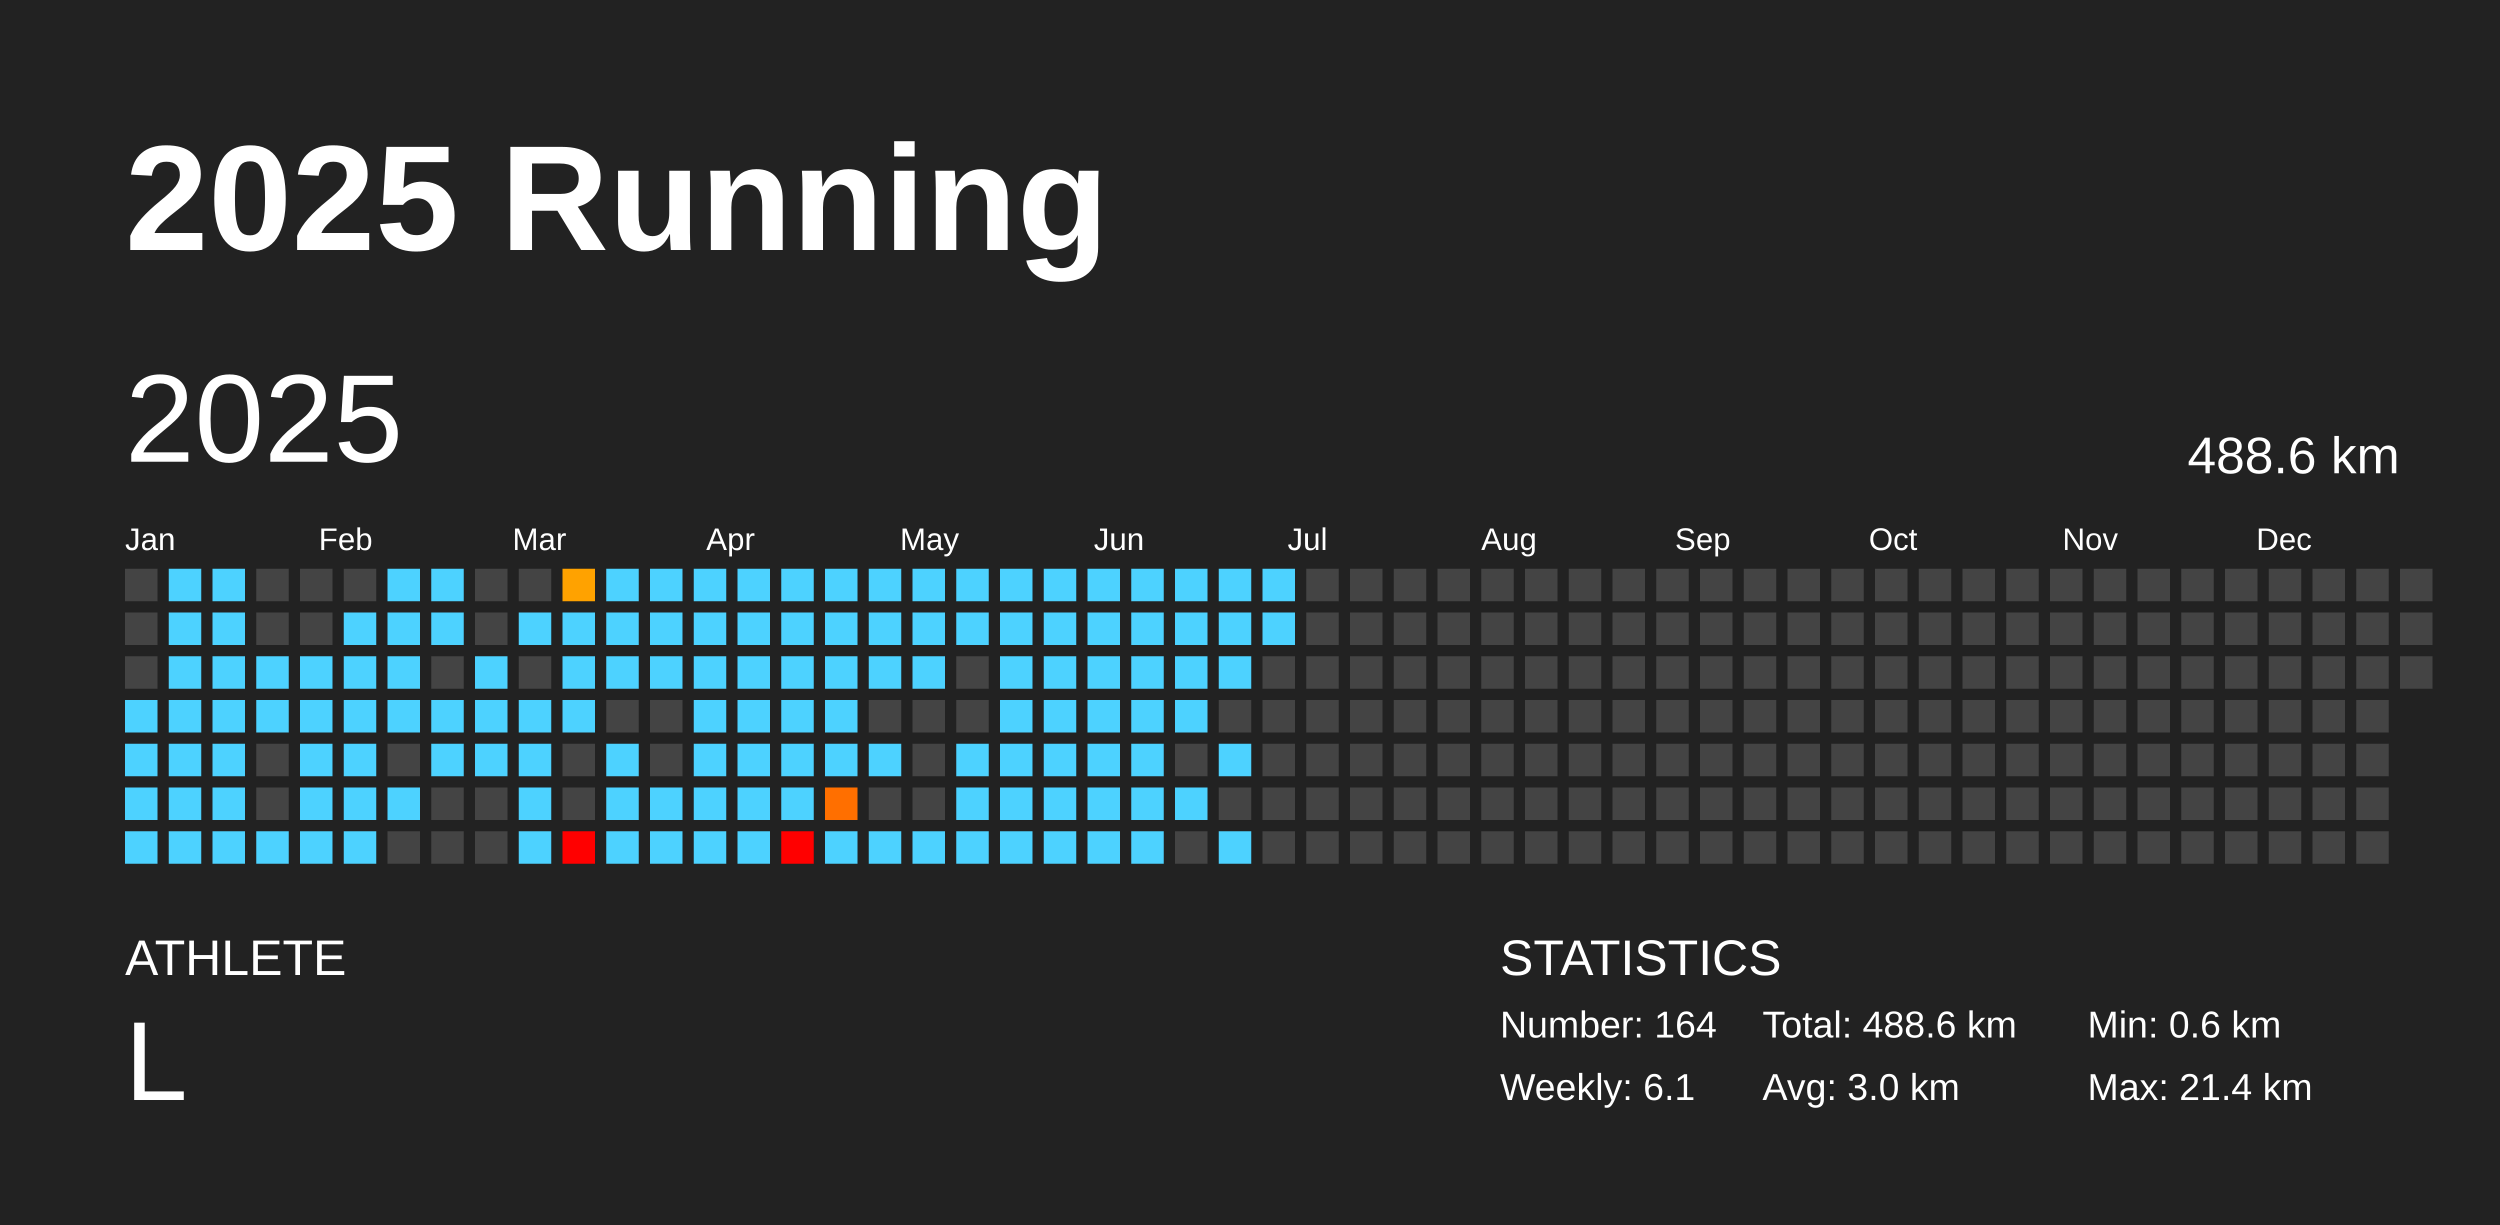
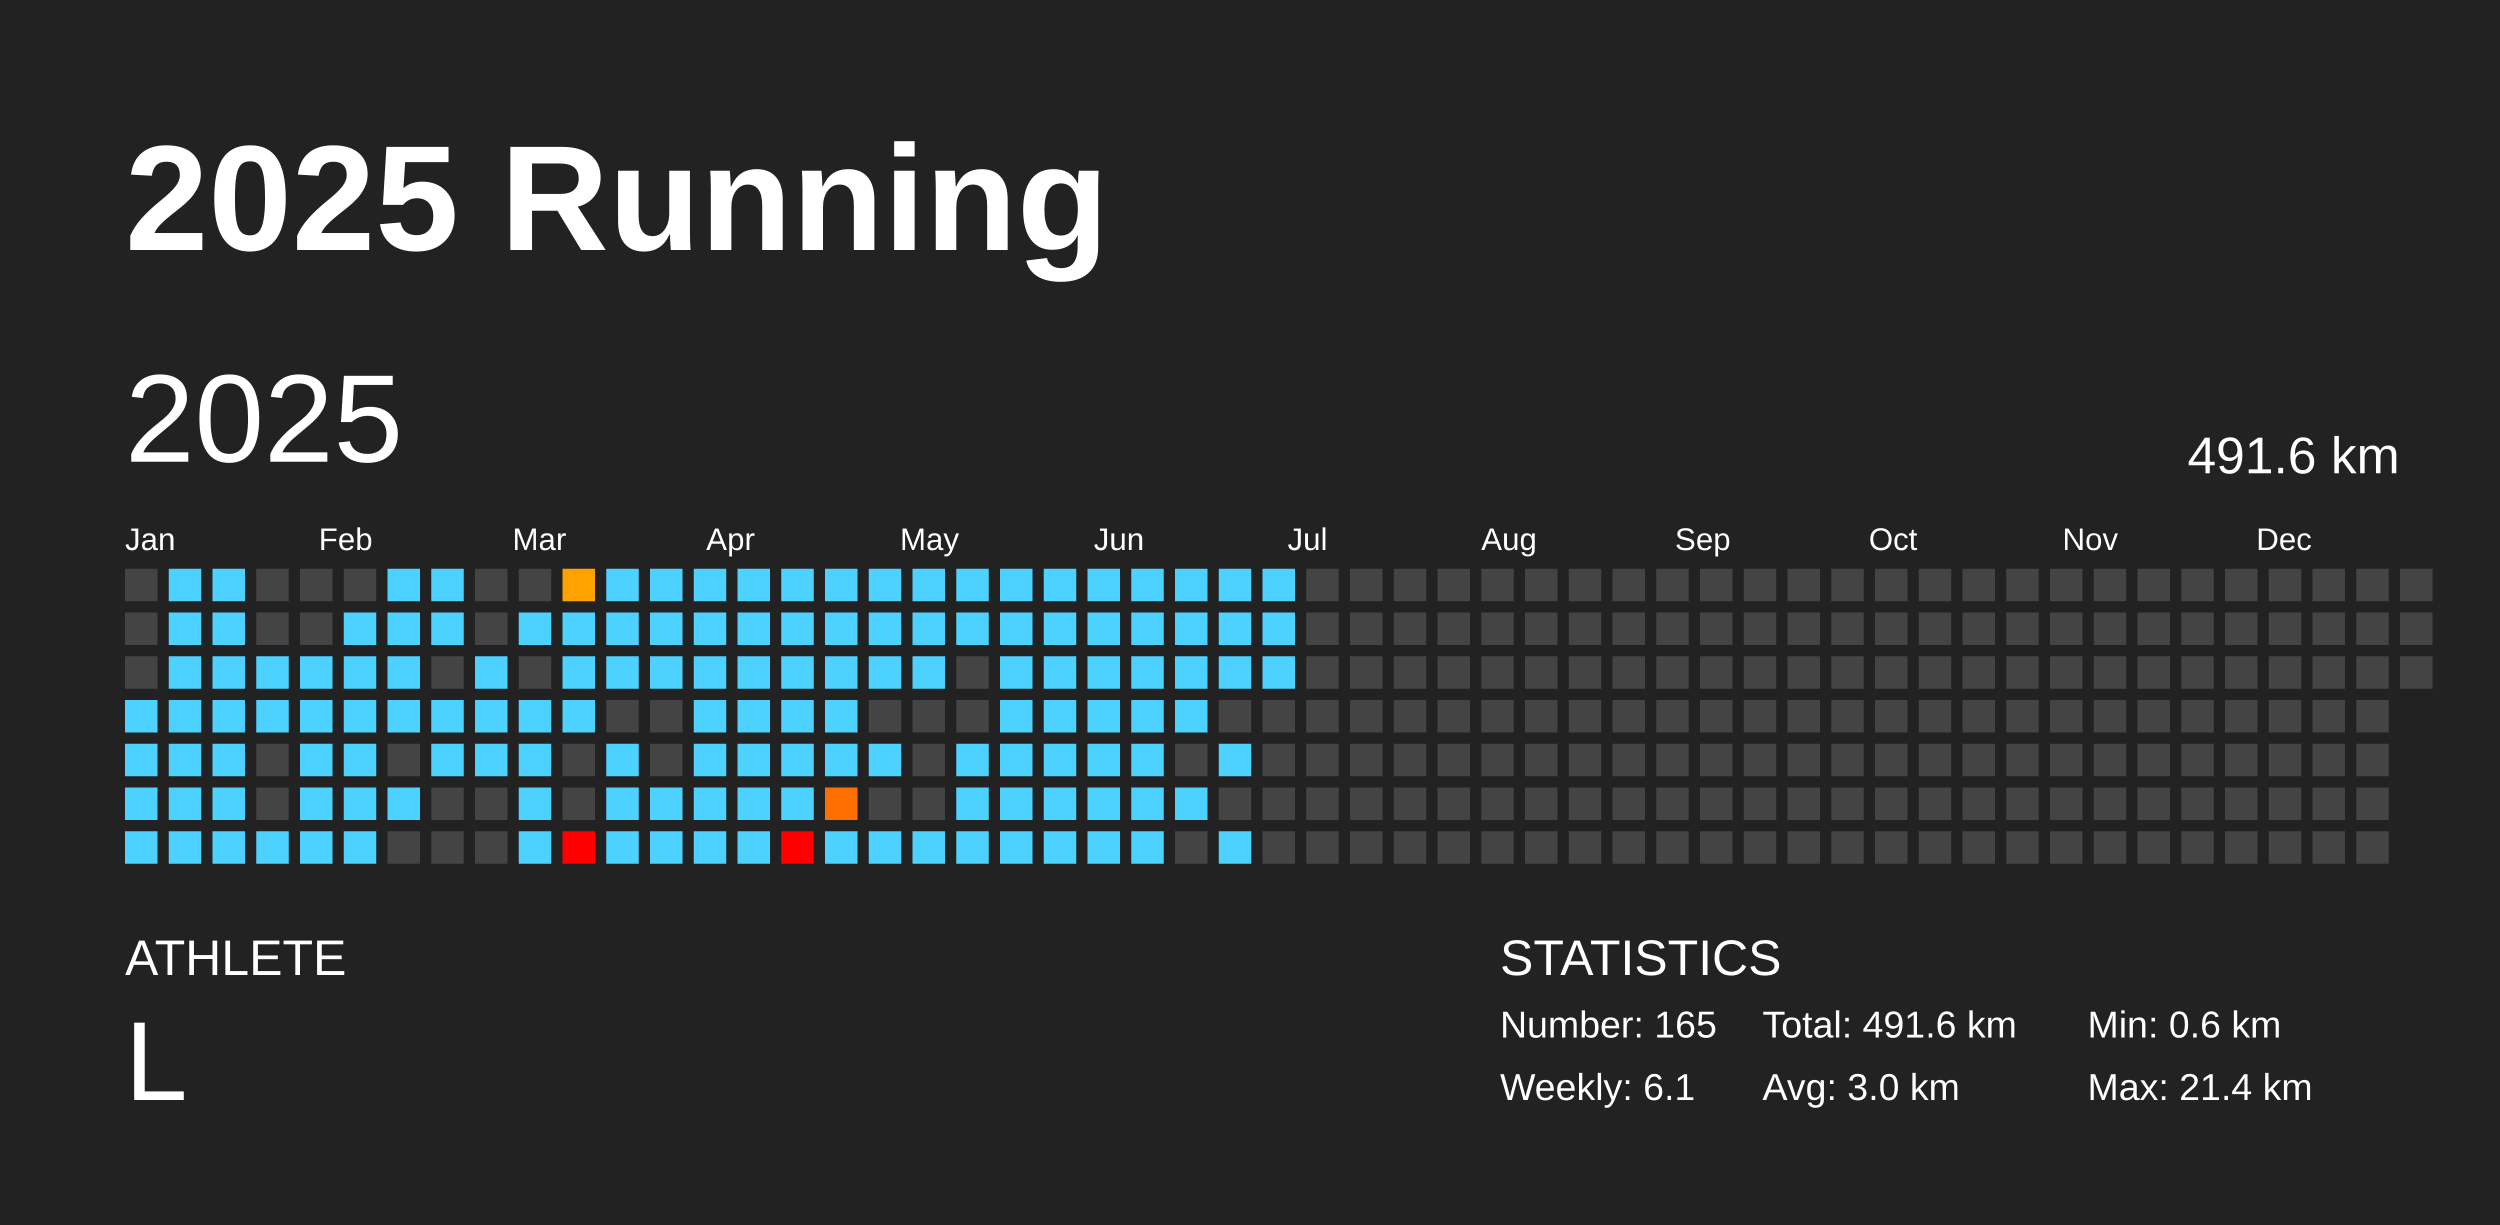
<svg xmlns="http://www.w3.org/2000/svg" baseProfile="full" height="98mm" version="1.1" viewBox="0,0,200,98" width="200mm">
  <defs />
  <rect fill="#222222" height="98" width="200" x="0" y="0" />
  <text fill="#FFFFFF" style="font-size:12px; font-family:Arial; font-weight:bold;" x="10" y="20">2025 Running</text>
  <text fill="#FFFFFF" style="font-size:4px; font-family:Arial" x="10" y="78">ATHLETE</text>
  <text fill="#FFFFFF" style="font-size:9px; font-family:Arial" x="10" y="88">L</text>
  <text fill="#FFFFFF" style="font-size:4px; font-family:Arial" x="120" y="78">STATISTICS</text>
-   <text fill="#FFFFFF" style="font-size:3px; font-family:Arial" x="120" y="83">Number: 164</text>
+   <text fill="#FFFFFF" style="font-size:3px; font-family:Arial" x="120" y="83">Number: 165</text>
  <text fill="#FFFFFF" style="font-size:3px; font-family:Arial" x="120" y="88">Weekly: 6.1</text>
-   <text fill="#FFFFFF" style="font-size:3px; font-family:Arial" x="141" y="83">Total: 488.6 km</text>
+   <text fill="#FFFFFF" style="font-size:3px; font-family:Arial" x="141" y="83">Total: 491.6 km</text>
  <text fill="#FFFFFF" style="font-size:3px; font-family:Arial" x="141" y="88">Avg: 3.0 km</text>
  <text fill="#FFFFFF" style="font-size:3px; font-family:Arial" x="167" y="83">Min: 0.6 km</text>
  <text fill="#FFFFFF" style="font-size:3px; font-family:Arial" x="167" y="88">Max: 21.4 km</text>
  <text dominant-baseline="hanging" fill="#FFFFFF" style="font-size:10.0px; font-family:Arial;" x="10" y="30">2025</text>
-   <text dominant-baseline="hanging" fill="#FFFFFF" style="font-size:4.125px; font-family:Arial;" x="175" y="35">488.6 km</text>
+   <text dominant-baseline="hanging" fill="#FFFFFF" style="font-size:4.125px; font-family:Arial;" x="175" y="35">491.6 km</text>
  <text fill="#FFFFFF" style="font-size:2.5px; font-family:Arial" x="10.0" y="44">Jan</text>
  <text fill="#FFFFFF" style="font-size:2.5px; font-family:Arial" x="25.5" y="44">Feb</text>
  <text fill="#FFFFFF" style="font-size:2.5px; font-family:Arial" x="41.0" y="44">Mar</text>
  <text fill="#FFFFFF" style="font-size:2.5px; font-family:Arial" x="56.5" y="44">Apr</text>
  <text fill="#FFFFFF" style="font-size:2.5px; font-family:Arial" x="72.0" y="44">May</text>
  <text fill="#FFFFFF" style="font-size:2.5px; font-family:Arial" x="87.5" y="44">Jun</text>
  <text fill="#FFFFFF" style="font-size:2.5px; font-family:Arial" x="103.0" y="44">Jul</text>
  <text fill="#FFFFFF" style="font-size:2.5px; font-family:Arial" x="118.5" y="44">Aug</text>
  <text fill="#FFFFFF" style="font-size:2.5px; font-family:Arial" x="134.0" y="44">Sep</text>
  <text fill="#FFFFFF" style="font-size:2.5px; font-family:Arial" x="149.5" y="44">Oct</text>
  <text fill="#FFFFFF" style="font-size:2.5px; font-family:Arial" x="165.0" y="44">Nov</text>
  <text fill="#FFFFFF" style="font-size:2.5px; font-family:Arial" x="180.5" y="44">Dec</text>
  <rect fill="#444444" height="2.6" width="2.6" x="10.0" y="45.5" />
  <rect fill="#444444" height="2.6" width="2.6" x="10.0" y="49.0" />
  <rect fill="#444444" height="2.6" width="2.6" x="10.0" y="52.5" />
  <rect fill="#4dd2ff" height="2.6" width="2.6" x="10.0" y="56.0" />
  <rect fill="#4dd2ff" height="2.6" width="2.6" x="10.0" y="59.5" />
  <rect fill="#4dd2ff" height="2.6" width="2.6" x="10.0" y="63.0" />
  <rect fill="#4dd2ff" height="2.6" width="2.6" x="10.0" y="66.5" />
  <rect fill="#4dd2ff" height="2.6" width="2.6" x="13.5" y="45.5" />
  <rect fill="#4dd2ff" height="2.6" width="2.6" x="13.5" y="49.0" />
  <rect fill="#4dd2ff" height="2.6" width="2.6" x="13.5" y="52.5" />
  <rect fill="#4dd2ff" height="2.6" width="2.6" x="13.5" y="56.0" />
  <rect fill="#4dd2ff" height="2.6" width="2.6" x="13.5" y="59.5" />
  <rect fill="#4dd2ff" height="2.6" width="2.6" x="13.5" y="63.0" />
  <rect fill="#4dd2ff" height="2.6" width="2.6" x="13.5" y="66.5" />
  <rect fill="#4dd2ff" height="2.6" width="2.6" x="17.0" y="45.5" />
  <rect fill="#4dd2ff" height="2.6" width="2.6" x="17.0" y="49.0" />
  <rect fill="#4dd2ff" height="2.6" width="2.6" x="17.0" y="52.5" />
  <rect fill="#4dd2ff" height="2.6" width="2.6" x="17.0" y="56.0" />
  <rect fill="#4dd2ff" height="2.6" width="2.6" x="17.0" y="59.5" />
  <rect fill="#4dd2ff" height="2.6" width="2.6" x="17.0" y="63.0" />
  <rect fill="#4dd2ff" height="2.6" width="2.6" x="17.0" y="66.5" />
  <rect fill="#444444" height="2.6" width="2.6" x="20.5" y="45.5" />
  <rect fill="#444444" height="2.6" width="2.6" x="20.5" y="49.0" />
  <rect fill="#4dd2ff" height="2.6" width="2.6" x="20.5" y="52.5" />
  <rect fill="#4dd2ff" height="2.6" width="2.6" x="20.5" y="56.0" />
  <rect fill="#444444" height="2.6" width="2.6" x="20.5" y="59.5" />
  <rect fill="#444444" height="2.6" width="2.6" x="20.5" y="63.0" />
  <rect fill="#4dd2ff" height="2.6" width="2.6" x="20.5" y="66.5" />
  <rect fill="#444444" height="2.6" width="2.6" x="24.0" y="45.5" />
  <rect fill="#444444" height="2.6" width="2.6" x="24.0" y="49.0" />
  <rect fill="#4dd2ff" height="2.6" width="2.6" x="24.0" y="52.5" />
  <rect fill="#4dd2ff" height="2.6" width="2.6" x="24.0" y="56.0" />
  <rect fill="#4dd2ff" height="2.6" width="2.6" x="24.0" y="59.5" />
  <rect fill="#4dd2ff" height="2.6" width="2.6" x="24.0" y="63.0" />
  <rect fill="#4dd2ff" height="2.6" width="2.6" x="24.0" y="66.5" />
  <rect fill="#444444" height="2.6" width="2.6" x="27.5" y="45.5" />
  <rect fill="#4dd2ff" height="2.6" width="2.6" x="27.5" y="49.0" />
  <rect fill="#4dd2ff" height="2.6" width="2.6" x="27.5" y="52.5" />
  <rect fill="#4dd2ff" height="2.6" width="2.6" x="27.5" y="56.0" />
  <rect fill="#4dd2ff" height="2.6" width="2.6" x="27.5" y="59.5" />
  <rect fill="#4dd2ff" height="2.6" width="2.6" x="27.5" y="63.0" />
  <rect fill="#4dd2ff" height="2.6" width="2.6" x="27.5" y="66.5" />
  <rect fill="#4dd2ff" height="2.6" width="2.6" x="31.0" y="45.5" />
  <rect fill="#4dd2ff" height="2.6" width="2.6" x="31.0" y="49.0" />
  <rect fill="#4dd2ff" height="2.6" width="2.6" x="31.0" y="52.5" />
  <rect fill="#4dd2ff" height="2.6" width="2.6" x="31.0" y="56.0" />
  <rect fill="#444444" height="2.6" width="2.6" x="31.0" y="59.5" />
  <rect fill="#4dd2ff" height="2.6" width="2.6" x="31.0" y="63.0" />
  <rect fill="#444444" height="2.6" width="2.6" x="31.0" y="66.5" />
  <rect fill="#4dd2ff" height="2.6" width="2.6" x="34.5" y="45.5" />
  <rect fill="#4dd2ff" height="2.6" width="2.6" x="34.5" y="49.0" />
  <rect fill="#444444" height="2.6" width="2.6" x="34.5" y="52.5" />
  <rect fill="#4dd2ff" height="2.6" width="2.6" x="34.5" y="56.0" />
  <rect fill="#4dd2ff" height="2.6" width="2.6" x="34.5" y="59.5" />
  <rect fill="#444444" height="2.6" width="2.6" x="34.5" y="63.0" />
  <rect fill="#444444" height="2.6" width="2.6" x="34.5" y="66.5" />
  <rect fill="#444444" height="2.6" width="2.6" x="38.0" y="45.5" />
  <rect fill="#444444" height="2.6" width="2.6" x="38.0" y="49.0" />
  <rect fill="#4dd2ff" height="2.6" width="2.6" x="38.0" y="52.5" />
  <rect fill="#4dd2ff" height="2.6" width="2.6" x="38.0" y="56.0" />
  <rect fill="#4dd2ff" height="2.6" width="2.6" x="38.0" y="59.5" />
  <rect fill="#444444" height="2.6" width="2.6" x="38.0" y="63.0" />
  <rect fill="#444444" height="2.6" width="2.6" x="38.0" y="66.5" />
  <rect fill="#444444" height="2.6" width="2.6" x="41.5" y="45.5" />
  <rect fill="#4dd2ff" height="2.6" width="2.6" x="41.5" y="49.0" />
  <rect fill="#444444" height="2.6" width="2.6" x="41.5" y="52.5" />
  <rect fill="#4dd2ff" height="2.6" width="2.6" x="41.5" y="56.0" />
  <rect fill="#4dd2ff" height="2.6" width="2.6" x="41.5" y="59.5" />
  <rect fill="#4dd2ff" height="2.6" width="2.6" x="41.5" y="63.0" />
  <rect fill="#4dd2ff" height="2.6" width="2.6" x="41.5" y="66.5" />
  <rect fill="#ffa200" height="2.6" width="2.6" x="45.0" y="45.5" />
  <rect fill="#4dd2ff" height="2.6" width="2.6" x="45.0" y="49.0" />
  <rect fill="#4dd2ff" height="2.6" width="2.6" x="45.0" y="52.5" />
  <rect fill="#4dd2ff" height="2.6" width="2.6" x="45.0" y="56.0" />
  <rect fill="#444444" height="2.6" width="2.6" x="45.0" y="59.5" />
  <rect fill="#444444" height="2.6" width="2.6" x="45.0" y="63.0" />
  <rect fill="red" height="2.6" width="2.6" x="45.0" y="66.5" />
  <rect fill="#4dd2ff" height="2.6" width="2.6" x="48.5" y="45.5" />
  <rect fill="#4dd2ff" height="2.6" width="2.6" x="48.5" y="49.0" />
  <rect fill="#4dd2ff" height="2.6" width="2.6" x="48.5" y="52.5" />
  <rect fill="#444444" height="2.6" width="2.6" x="48.5" y="56.0" />
  <rect fill="#4dd2ff" height="2.6" width="2.6" x="48.5" y="59.5" />
  <rect fill="#4dd2ff" height="2.6" width="2.6" x="48.5" y="63.0" />
  <rect fill="#4dd2ff" height="2.6" width="2.6" x="48.5" y="66.5" />
  <rect fill="#4dd2ff" height="2.6" width="2.6" x="52.0" y="45.5" />
  <rect fill="#4dd2ff" height="2.6" width="2.6" x="52.0" y="49.0" />
  <rect fill="#4dd2ff" height="2.6" width="2.6" x="52.0" y="52.5" />
  <rect fill="#444444" height="2.6" width="2.6" x="52.0" y="56.0" />
  <rect fill="#444444" height="2.6" width="2.6" x="52.0" y="59.5" />
  <rect fill="#4dd2ff" height="2.6" width="2.6" x="52.0" y="63.0" />
  <rect fill="#4dd2ff" height="2.6" width="2.6" x="52.0" y="66.5" />
  <rect fill="#4dd2ff" height="2.6" width="2.6" x="55.5" y="45.5" />
  <rect fill="#4dd2ff" height="2.6" width="2.6" x="55.5" y="49.0" />
  <rect fill="#4dd2ff" height="2.6" width="2.6" x="55.5" y="52.5" />
  <rect fill="#4dd2ff" height="2.6" width="2.6" x="55.5" y="56.0" />
  <rect fill="#4dd2ff" height="2.6" width="2.6" x="55.5" y="59.5" />
  <rect fill="#4dd2ff" height="2.6" width="2.6" x="55.5" y="63.0" />
  <rect fill="#4dd2ff" height="2.6" width="2.6" x="55.5" y="66.5" />
  <rect fill="#4dd2ff" height="2.6" width="2.6" x="59.0" y="45.5" />
  <rect fill="#4dd2ff" height="2.6" width="2.6" x="59.0" y="49.0" />
  <rect fill="#4dd2ff" height="2.6" width="2.6" x="59.0" y="52.5" />
  <rect fill="#4dd2ff" height="2.6" width="2.6" x="59.0" y="56.0" />
  <rect fill="#4dd2ff" height="2.6" width="2.6" x="59.0" y="59.5" />
  <rect fill="#4dd2ff" height="2.6" width="2.6" x="59.0" y="63.0" />
  <rect fill="#4dd2ff" height="2.6" width="2.6" x="59.0" y="66.5" />
  <rect fill="#4dd2ff" height="2.6" width="2.6" x="62.5" y="45.5" />
  <rect fill="#4dd2ff" height="2.6" width="2.6" x="62.5" y="49.0" />
  <rect fill="#4dd2ff" height="2.6" width="2.6" x="62.5" y="52.5" />
  <rect fill="#4dd2ff" height="2.6" width="2.6" x="62.5" y="56.0" />
  <rect fill="#4dd2ff" height="2.6" width="2.6" x="62.5" y="59.5" />
  <rect fill="#4dd2ff" height="2.6" width="2.6" x="62.5" y="63.0" />
  <rect fill="red" height="2.6" width="2.6" x="62.5" y="66.5" />
  <rect fill="#4dd2ff" height="2.6" width="2.6" x="66.0" y="45.5" />
  <rect fill="#4dd2ff" height="2.6" width="2.6" x="66.0" y="49.0" />
  <rect fill="#4dd2ff" height="2.6" width="2.6" x="66.0" y="52.5" />
  <rect fill="#4dd2ff" height="2.6" width="2.6" x="66.0" y="56.0" />
  <rect fill="#4dd2ff" height="2.6" width="2.6" x="66.0" y="59.5" />
  <rect fill="#ff6f00" height="2.6" width="2.6" x="66.0" y="63.0" />
  <rect fill="#4dd2ff" height="2.6" width="2.6" x="66.0" y="66.5" />
  <rect fill="#4dd2ff" height="2.6" width="2.6" x="69.5" y="45.5" />
  <rect fill="#4dd2ff" height="2.6" width="2.6" x="69.5" y="49.0" />
  <rect fill="#4dd2ff" height="2.6" width="2.6" x="69.5" y="52.5" />
  <rect fill="#444444" height="2.6" width="2.6" x="69.5" y="56.0" />
  <rect fill="#4dd2ff" height="2.6" width="2.6" x="69.5" y="59.5" />
  <rect fill="#444444" height="2.6" width="2.6" x="69.5" y="63.0" />
  <rect fill="#4dd2ff" height="2.6" width="2.6" x="69.5" y="66.5" />
  <rect fill="#4dd2ff" height="2.6" width="2.6" x="73.0" y="45.5" />
  <rect fill="#4dd2ff" height="2.6" width="2.6" x="73.0" y="49.0" />
  <rect fill="#4dd2ff" height="2.6" width="2.6" x="73.0" y="52.5" />
  <rect fill="#444444" height="2.6" width="2.6" x="73.0" y="56.0" />
  <rect fill="#444444" height="2.6" width="2.6" x="73.0" y="59.5" />
  <rect fill="#444444" height="2.6" width="2.6" x="73.0" y="63.0" />
  <rect fill="#4dd2ff" height="2.6" width="2.6" x="73.0" y="66.5" />
  <rect fill="#4dd2ff" height="2.6" width="2.6" x="76.5" y="45.5" />
  <rect fill="#4dd2ff" height="2.6" width="2.6" x="76.5" y="49.0" />
  <rect fill="#444444" height="2.6" width="2.6" x="76.5" y="52.5" />
  <rect fill="#444444" height="2.6" width="2.6" x="76.5" y="56.0" />
  <rect fill="#4dd2ff" height="2.6" width="2.6" x="76.5" y="59.5" />
  <rect fill="#4dd2ff" height="2.6" width="2.6" x="76.5" y="63.0" />
  <rect fill="#4dd2ff" height="2.6" width="2.6" x="76.5" y="66.5" />
  <rect fill="#4dd2ff" height="2.6" width="2.6" x="80.0" y="45.5" />
  <rect fill="#4dd2ff" height="2.6" width="2.6" x="80.0" y="49.0" />
  <rect fill="#4dd2ff" height="2.6" width="2.6" x="80.0" y="52.5" />
  <rect fill="#4dd2ff" height="2.6" width="2.6" x="80.0" y="56.0" />
  <rect fill="#4dd2ff" height="2.6" width="2.6" x="80.0" y="59.5" />
  <rect fill="#4dd2ff" height="2.6" width="2.6" x="80.0" y="63.0" />
  <rect fill="#4dd2ff" height="2.6" width="2.6" x="80.0" y="66.5" />
  <rect fill="#4dd2ff" height="2.6" width="2.6" x="83.5" y="45.5" />
  <rect fill="#4dd2ff" height="2.6" width="2.6" x="83.5" y="49.0" />
  <rect fill="#4dd2ff" height="2.6" width="2.6" x="83.5" y="52.5" />
  <rect fill="#4dd2ff" height="2.6" width="2.6" x="83.5" y="56.0" />
  <rect fill="#4dd2ff" height="2.6" width="2.6" x="83.5" y="59.5" />
  <rect fill="#4dd2ff" height="2.6" width="2.6" x="83.5" y="63.0" />
  <rect fill="#4dd2ff" height="2.6" width="2.6" x="83.5" y="66.5" />
  <rect fill="#4dd2ff" height="2.6" width="2.6" x="87.0" y="45.5" />
  <rect fill="#4dd2ff" height="2.6" width="2.6" x="87.0" y="49.0" />
  <rect fill="#4dd2ff" height="2.6" width="2.6" x="87.0" y="52.5" />
  <rect fill="#4dd2ff" height="2.6" width="2.6" x="87.0" y="56.0" />
  <rect fill="#4dd2ff" height="2.6" width="2.6" x="87.0" y="59.5" />
  <rect fill="#4dd2ff" height="2.6" width="2.6" x="87.0" y="63.0" />
  <rect fill="#4dd2ff" height="2.6" width="2.6" x="87.0" y="66.5" />
  <rect fill="#4dd2ff" height="2.6" width="2.6" x="90.5" y="45.5" />
  <rect fill="#4dd2ff" height="2.6" width="2.6" x="90.5" y="49.0" />
  <rect fill="#4dd2ff" height="2.6" width="2.6" x="90.5" y="52.5" />
  <rect fill="#4dd2ff" height="2.6" width="2.6" x="90.5" y="56.0" />
  <rect fill="#4dd2ff" height="2.6" width="2.6" x="90.5" y="59.5" />
  <rect fill="#4dd2ff" height="2.6" width="2.6" x="90.5" y="63.0" />
  <rect fill="#4dd2ff" height="2.6" width="2.6" x="90.5" y="66.5" />
  <rect fill="#4dd2ff" height="2.6" width="2.6" x="94.0" y="45.5" />
  <rect fill="#4dd2ff" height="2.6" width="2.6" x="94.0" y="49.0" />
  <rect fill="#4dd2ff" height="2.6" width="2.6" x="94.0" y="52.5" />
  <rect fill="#4dd2ff" height="2.6" width="2.6" x="94.0" y="56.0" />
  <rect fill="#444444" height="2.6" width="2.6" x="94.0" y="59.5" />
  <rect fill="#4dd2ff" height="2.6" width="2.6" x="94.0" y="63.0" />
  <rect fill="#444444" height="2.6" width="2.6" x="94.0" y="66.5" />
  <rect fill="#4dd2ff" height="2.6" width="2.6" x="97.5" y="45.5" />
  <rect fill="#4dd2ff" height="2.6" width="2.6" x="97.5" y="49.0" />
  <rect fill="#4dd2ff" height="2.6" width="2.6" x="97.5" y="52.5" />
  <rect fill="#444444" height="2.6" width="2.6" x="97.5" y="56.0" />
  <rect fill="#4dd2ff" height="2.6" width="2.6" x="97.5" y="59.5" />
  <rect fill="#444444" height="2.6" width="2.6" x="97.5" y="63.0" />
  <rect fill="#4dd2ff" height="2.6" width="2.6" x="97.5" y="66.5" />
  <rect fill="#4dd2ff" height="2.6" width="2.6" x="101.0" y="45.5" />
  <rect fill="#4dd2ff" height="2.6" width="2.6" x="101.0" y="49.0" />
-   <rect fill="#444444" height="2.6" width="2.6" x="101.0" y="52.5" />
+   <rect fill="#4dd2ff" height="2.6" width="2.6" x="101.0" y="52.5" />
  <rect fill="#444444" height="2.6" width="2.6" x="101.0" y="56.0" />
  <rect fill="#444444" height="2.6" width="2.6" x="101.0" y="59.5" />
  <rect fill="#444444" height="2.6" width="2.6" x="101.0" y="63.0" />
  <rect fill="#444444" height="2.6" width="2.6" x="101.0" y="66.5" />
  <rect fill="#444444" height="2.6" width="2.6" x="104.5" y="45.5" />
  <rect fill="#444444" height="2.6" width="2.6" x="104.5" y="49.0" />
  <rect fill="#444444" height="2.6" width="2.6" x="104.5" y="52.5" />
  <rect fill="#444444" height="2.6" width="2.6" x="104.5" y="56.0" />
  <rect fill="#444444" height="2.6" width="2.6" x="104.5" y="59.5" />
  <rect fill="#444444" height="2.6" width="2.6" x="104.5" y="63.0" />
  <rect fill="#444444" height="2.6" width="2.6" x="104.5" y="66.5" />
  <rect fill="#444444" height="2.6" width="2.6" x="108.0" y="45.5" />
  <rect fill="#444444" height="2.6" width="2.6" x="108.0" y="49.0" />
  <rect fill="#444444" height="2.6" width="2.6" x="108.0" y="52.5" />
  <rect fill="#444444" height="2.6" width="2.6" x="108.0" y="56.0" />
  <rect fill="#444444" height="2.6" width="2.6" x="108.0" y="59.5" />
  <rect fill="#444444" height="2.6" width="2.6" x="108.0" y="63.0" />
  <rect fill="#444444" height="2.6" width="2.6" x="108.0" y="66.5" />
  <rect fill="#444444" height="2.6" width="2.6" x="111.5" y="45.5" />
  <rect fill="#444444" height="2.6" width="2.6" x="111.5" y="49.0" />
  <rect fill="#444444" height="2.6" width="2.6" x="111.5" y="52.5" />
  <rect fill="#444444" height="2.6" width="2.6" x="111.5" y="56.0" />
  <rect fill="#444444" height="2.6" width="2.6" x="111.5" y="59.5" />
  <rect fill="#444444" height="2.6" width="2.6" x="111.5" y="63.0" />
  <rect fill="#444444" height="2.6" width="2.6" x="111.5" y="66.5" />
  <rect fill="#444444" height="2.6" width="2.6" x="115.0" y="45.5" />
  <rect fill="#444444" height="2.6" width="2.6" x="115.0" y="49.0" />
  <rect fill="#444444" height="2.6" width="2.6" x="115.0" y="52.5" />
  <rect fill="#444444" height="2.6" width="2.6" x="115.0" y="56.0" />
  <rect fill="#444444" height="2.6" width="2.6" x="115.0" y="59.5" />
  <rect fill="#444444" height="2.6" width="2.6" x="115.0" y="63.0" />
  <rect fill="#444444" height="2.6" width="2.6" x="115.0" y="66.5" />
  <rect fill="#444444" height="2.6" width="2.6" x="118.5" y="45.5" />
  <rect fill="#444444" height="2.6" width="2.6" x="118.5" y="49.0" />
  <rect fill="#444444" height="2.6" width="2.6" x="118.5" y="52.5" />
  <rect fill="#444444" height="2.6" width="2.6" x="118.5" y="56.0" />
  <rect fill="#444444" height="2.6" width="2.6" x="118.5" y="59.5" />
  <rect fill="#444444" height="2.6" width="2.6" x="118.5" y="63.0" />
  <rect fill="#444444" height="2.6" width="2.6" x="118.5" y="66.5" />
  <rect fill="#444444" height="2.6" width="2.6" x="122.0" y="45.5" />
  <rect fill="#444444" height="2.6" width="2.6" x="122.0" y="49.0" />
  <rect fill="#444444" height="2.6" width="2.6" x="122.0" y="52.5" />
  <rect fill="#444444" height="2.6" width="2.6" x="122.0" y="56.0" />
  <rect fill="#444444" height="2.6" width="2.6" x="122.0" y="59.5" />
  <rect fill="#444444" height="2.6" width="2.6" x="122.0" y="63.0" />
  <rect fill="#444444" height="2.6" width="2.6" x="122.0" y="66.5" />
  <rect fill="#444444" height="2.6" width="2.6" x="125.5" y="45.5" />
  <rect fill="#444444" height="2.6" width="2.6" x="125.5" y="49.0" />
  <rect fill="#444444" height="2.6" width="2.6" x="125.5" y="52.5" />
  <rect fill="#444444" height="2.6" width="2.6" x="125.5" y="56.0" />
  <rect fill="#444444" height="2.6" width="2.6" x="125.5" y="59.5" />
  <rect fill="#444444" height="2.6" width="2.6" x="125.5" y="63.0" />
  <rect fill="#444444" height="2.6" width="2.6" x="125.5" y="66.5" />
  <rect fill="#444444" height="2.6" width="2.6" x="129.0" y="45.5" />
  <rect fill="#444444" height="2.6" width="2.6" x="129.0" y="49.0" />
  <rect fill="#444444" height="2.6" width="2.6" x="129.0" y="52.5" />
  <rect fill="#444444" height="2.6" width="2.6" x="129.0" y="56.0" />
  <rect fill="#444444" height="2.6" width="2.6" x="129.0" y="59.5" />
  <rect fill="#444444" height="2.6" width="2.6" x="129.0" y="63.0" />
  <rect fill="#444444" height="2.6" width="2.6" x="129.0" y="66.5" />
  <rect fill="#444444" height="2.6" width="2.6" x="132.5" y="45.5" />
  <rect fill="#444444" height="2.6" width="2.6" x="132.5" y="49.0" />
  <rect fill="#444444" height="2.6" width="2.6" x="132.5" y="52.5" />
  <rect fill="#444444" height="2.6" width="2.6" x="132.5" y="56.0" />
  <rect fill="#444444" height="2.6" width="2.6" x="132.5" y="59.5" />
  <rect fill="#444444" height="2.6" width="2.6" x="132.5" y="63.0" />
  <rect fill="#444444" height="2.6" width="2.6" x="132.5" y="66.5" />
  <rect fill="#444444" height="2.6" width="2.6" x="136.0" y="45.5" />
  <rect fill="#444444" height="2.6" width="2.6" x="136.0" y="49.0" />
  <rect fill="#444444" height="2.6" width="2.6" x="136.0" y="52.5" />
  <rect fill="#444444" height="2.6" width="2.6" x="136.0" y="56.0" />
  <rect fill="#444444" height="2.6" width="2.6" x="136.0" y="59.5" />
  <rect fill="#444444" height="2.6" width="2.6" x="136.0" y="63.0" />
  <rect fill="#444444" height="2.6" width="2.6" x="136.0" y="66.5" />
  <rect fill="#444444" height="2.6" width="2.6" x="139.5" y="45.5" />
  <rect fill="#444444" height="2.6" width="2.6" x="139.5" y="49.0" />
  <rect fill="#444444" height="2.6" width="2.6" x="139.5" y="52.5" />
  <rect fill="#444444" height="2.6" width="2.6" x="139.5" y="56.0" />
  <rect fill="#444444" height="2.6" width="2.6" x="139.5" y="59.5" />
  <rect fill="#444444" height="2.6" width="2.6" x="139.5" y="63.0" />
  <rect fill="#444444" height="2.6" width="2.6" x="139.5" y="66.5" />
  <rect fill="#444444" height="2.6" width="2.6" x="143.0" y="45.5" />
  <rect fill="#444444" height="2.6" width="2.6" x="143.0" y="49.0" />
  <rect fill="#444444" height="2.6" width="2.6" x="143.0" y="52.5" />
  <rect fill="#444444" height="2.6" width="2.6" x="143.0" y="56.0" />
  <rect fill="#444444" height="2.6" width="2.6" x="143.0" y="59.5" />
  <rect fill="#444444" height="2.6" width="2.6" x="143.0" y="63.0" />
  <rect fill="#444444" height="2.6" width="2.6" x="143.0" y="66.5" />
  <rect fill="#444444" height="2.6" width="2.6" x="146.5" y="45.5" />
  <rect fill="#444444" height="2.6" width="2.6" x="146.5" y="49.0" />
  <rect fill="#444444" height="2.6" width="2.6" x="146.5" y="52.5" />
  <rect fill="#444444" height="2.6" width="2.6" x="146.5" y="56.0" />
  <rect fill="#444444" height="2.6" width="2.6" x="146.5" y="59.5" />
  <rect fill="#444444" height="2.6" width="2.6" x="146.5" y="63.0" />
  <rect fill="#444444" height="2.6" width="2.6" x="146.5" y="66.5" />
  <rect fill="#444444" height="2.6" width="2.6" x="150.0" y="45.5" />
  <rect fill="#444444" height="2.6" width="2.6" x="150.0" y="49.0" />
  <rect fill="#444444" height="2.6" width="2.6" x="150.0" y="52.5" />
  <rect fill="#444444" height="2.6" width="2.6" x="150.0" y="56.0" />
  <rect fill="#444444" height="2.6" width="2.6" x="150.0" y="59.5" />
  <rect fill="#444444" height="2.6" width="2.6" x="150.0" y="63.0" />
  <rect fill="#444444" height="2.6" width="2.6" x="150.0" y="66.5" />
  <rect fill="#444444" height="2.6" width="2.6" x="153.5" y="45.5" />
  <rect fill="#444444" height="2.6" width="2.6" x="153.5" y="49.0" />
  <rect fill="#444444" height="2.6" width="2.6" x="153.5" y="52.5" />
  <rect fill="#444444" height="2.6" width="2.6" x="153.5" y="56.0" />
  <rect fill="#444444" height="2.6" width="2.6" x="153.5" y="59.5" />
  <rect fill="#444444" height="2.6" width="2.6" x="153.5" y="63.0" />
  <rect fill="#444444" height="2.6" width="2.6" x="153.5" y="66.5" />
  <rect fill="#444444" height="2.6" width="2.6" x="157.0" y="45.5" />
  <rect fill="#444444" height="2.6" width="2.6" x="157.0" y="49.0" />
  <rect fill="#444444" height="2.6" width="2.6" x="157.0" y="52.5" />
  <rect fill="#444444" height="2.6" width="2.6" x="157.0" y="56.0" />
  <rect fill="#444444" height="2.6" width="2.6" x="157.0" y="59.5" />
  <rect fill="#444444" height="2.6" width="2.6" x="157.0" y="63.0" />
  <rect fill="#444444" height="2.6" width="2.6" x="157.0" y="66.5" />
  <rect fill="#444444" height="2.6" width="2.6" x="160.5" y="45.5" />
  <rect fill="#444444" height="2.6" width="2.6" x="160.5" y="49.0" />
  <rect fill="#444444" height="2.6" width="2.6" x="160.5" y="52.5" />
  <rect fill="#444444" height="2.6" width="2.6" x="160.5" y="56.0" />
  <rect fill="#444444" height="2.6" width="2.6" x="160.5" y="59.5" />
  <rect fill="#444444" height="2.6" width="2.6" x="160.5" y="63.0" />
  <rect fill="#444444" height="2.6" width="2.6" x="160.5" y="66.5" />
  <rect fill="#444444" height="2.6" width="2.6" x="164.0" y="45.5" />
  <rect fill="#444444" height="2.6" width="2.6" x="164.0" y="49.0" />
  <rect fill="#444444" height="2.6" width="2.6" x="164.0" y="52.5" />
  <rect fill="#444444" height="2.6" width="2.6" x="164.0" y="56.0" />
  <rect fill="#444444" height="2.6" width="2.6" x="164.0" y="59.5" />
  <rect fill="#444444" height="2.6" width="2.6" x="164.0" y="63.0" />
  <rect fill="#444444" height="2.6" width="2.6" x="164.0" y="66.5" />
  <rect fill="#444444" height="2.6" width="2.6" x="167.5" y="45.5" />
  <rect fill="#444444" height="2.6" width="2.6" x="167.5" y="49.0" />
  <rect fill="#444444" height="2.6" width="2.6" x="167.5" y="52.5" />
  <rect fill="#444444" height="2.6" width="2.6" x="167.5" y="56.0" />
  <rect fill="#444444" height="2.6" width="2.6" x="167.5" y="59.5" />
  <rect fill="#444444" height="2.6" width="2.6" x="167.5" y="63.0" />
  <rect fill="#444444" height="2.6" width="2.6" x="167.5" y="66.5" />
  <rect fill="#444444" height="2.6" width="2.6" x="171.0" y="45.5" />
  <rect fill="#444444" height="2.6" width="2.6" x="171.0" y="49.0" />
  <rect fill="#444444" height="2.6" width="2.6" x="171.0" y="52.5" />
  <rect fill="#444444" height="2.6" width="2.6" x="171.0" y="56.0" />
  <rect fill="#444444" height="2.6" width="2.6" x="171.0" y="59.5" />
  <rect fill="#444444" height="2.6" width="2.6" x="171.0" y="63.0" />
  <rect fill="#444444" height="2.6" width="2.6" x="171.0" y="66.5" />
  <rect fill="#444444" height="2.6" width="2.6" x="174.5" y="45.5" />
  <rect fill="#444444" height="2.6" width="2.6" x="174.5" y="49.0" />
  <rect fill="#444444" height="2.6" width="2.6" x="174.5" y="52.5" />
  <rect fill="#444444" height="2.6" width="2.6" x="174.5" y="56.0" />
  <rect fill="#444444" height="2.6" width="2.6" x="174.5" y="59.5" />
  <rect fill="#444444" height="2.6" width="2.6" x="174.5" y="63.0" />
  <rect fill="#444444" height="2.6" width="2.6" x="174.5" y="66.5" />
  <rect fill="#444444" height="2.6" width="2.6" x="178.0" y="45.5" />
  <rect fill="#444444" height="2.6" width="2.6" x="178.0" y="49.0" />
  <rect fill="#444444" height="2.6" width="2.6" x="178.0" y="52.5" />
  <rect fill="#444444" height="2.6" width="2.6" x="178.0" y="56.0" />
  <rect fill="#444444" height="2.6" width="2.6" x="178.0" y="59.5" />
  <rect fill="#444444" height="2.6" width="2.6" x="178.0" y="63.0" />
  <rect fill="#444444" height="2.6" width="2.6" x="178.0" y="66.5" />
  <rect fill="#444444" height="2.6" width="2.6" x="181.5" y="45.5" />
  <rect fill="#444444" height="2.6" width="2.6" x="181.5" y="49.0" />
  <rect fill="#444444" height="2.6" width="2.6" x="181.5" y="52.5" />
  <rect fill="#444444" height="2.6" width="2.6" x="181.5" y="56.0" />
  <rect fill="#444444" height="2.6" width="2.6" x="181.5" y="59.5" />
  <rect fill="#444444" height="2.6" width="2.6" x="181.5" y="63.0" />
  <rect fill="#444444" height="2.6" width="2.6" x="181.5" y="66.5" />
  <rect fill="#444444" height="2.6" width="2.6" x="185.0" y="45.5" />
  <rect fill="#444444" height="2.6" width="2.6" x="185.0" y="49.0" />
  <rect fill="#444444" height="2.6" width="2.6" x="185.0" y="52.5" />
  <rect fill="#444444" height="2.6" width="2.6" x="185.0" y="56.0" />
  <rect fill="#444444" height="2.6" width="2.6" x="185.0" y="59.5" />
  <rect fill="#444444" height="2.6" width="2.6" x="185.0" y="63.0" />
  <rect fill="#444444" height="2.6" width="2.6" x="185.0" y="66.5" />
  <rect fill="#444444" height="2.6" width="2.6" x="188.5" y="45.5" />
  <rect fill="#444444" height="2.6" width="2.6" x="188.5" y="49.0" />
  <rect fill="#444444" height="2.6" width="2.6" x="188.5" y="52.5" />
  <rect fill="#444444" height="2.6" width="2.6" x="188.5" y="56.0" />
  <rect fill="#444444" height="2.6" width="2.6" x="188.5" y="59.5" />
  <rect fill="#444444" height="2.6" width="2.6" x="188.5" y="63.0" />
  <rect fill="#444444" height="2.6" width="2.6" x="188.5" y="66.5" />
  <rect fill="#444444" height="2.6" width="2.6" x="192.0" y="45.5" />
  <rect fill="#444444" height="2.6" width="2.6" x="192.0" y="49.0" />
  <rect fill="#444444" height="2.6" width="2.6" x="192.0" y="52.5" />
</svg>
